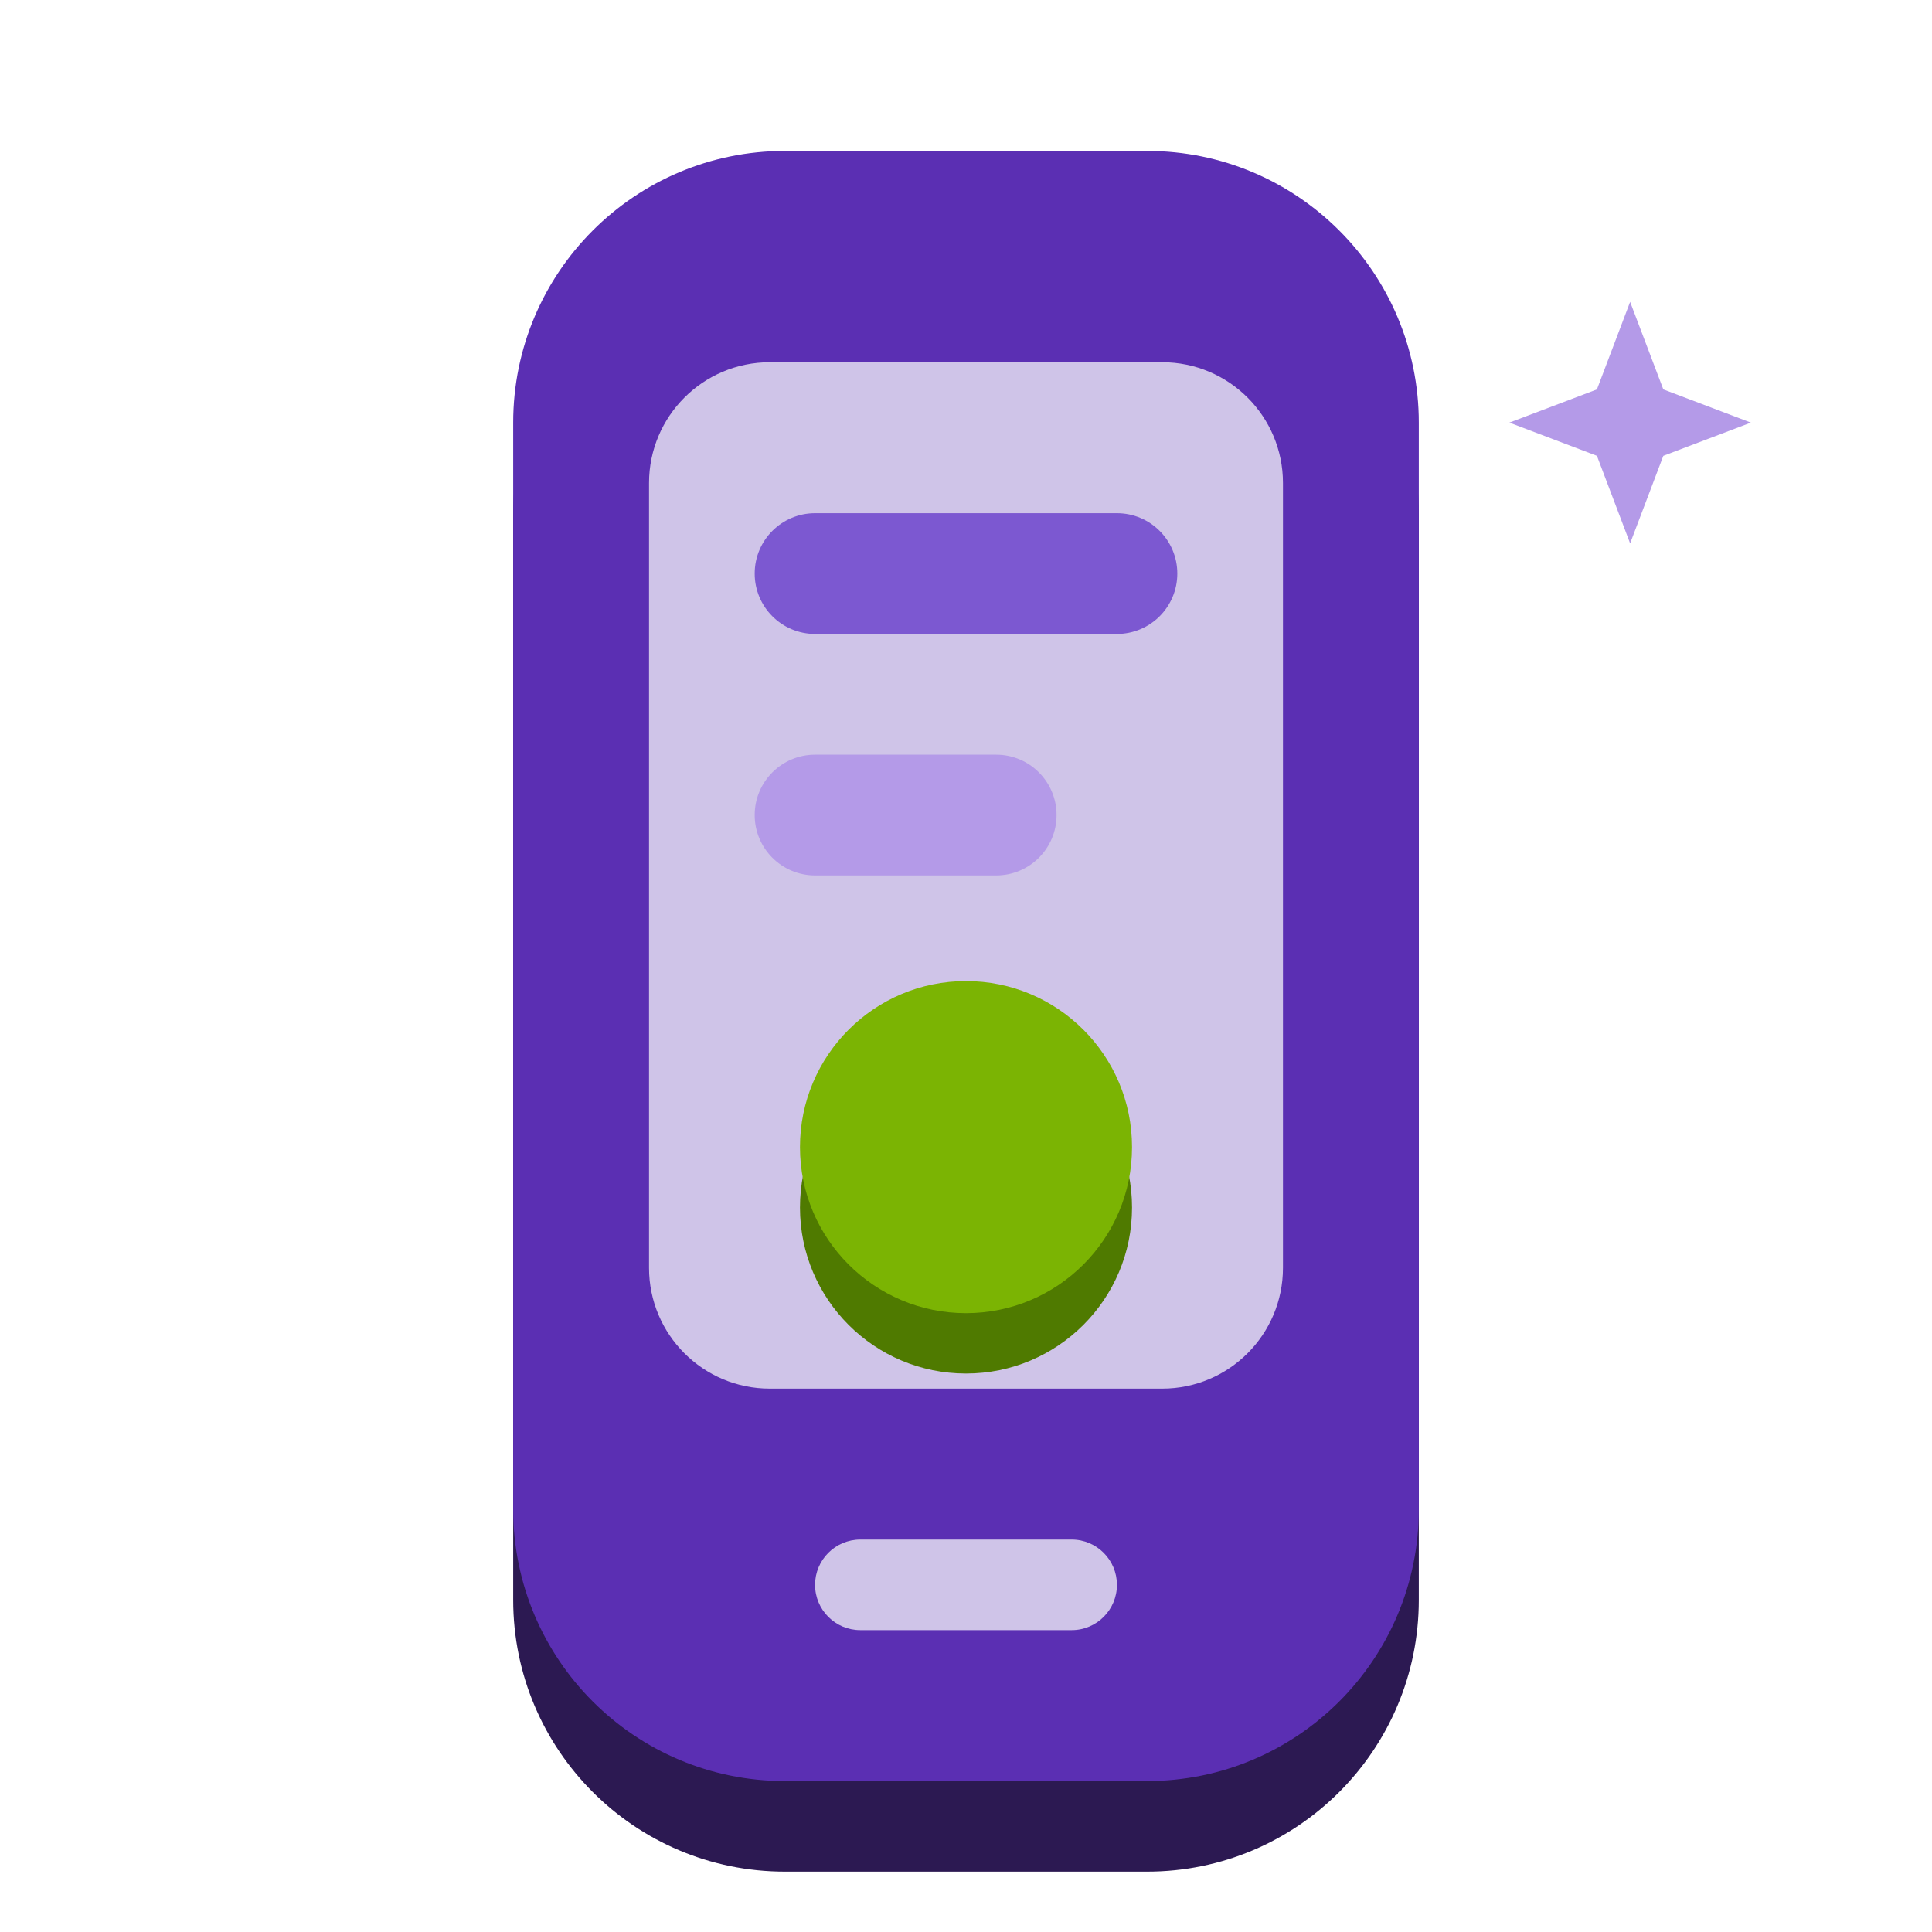
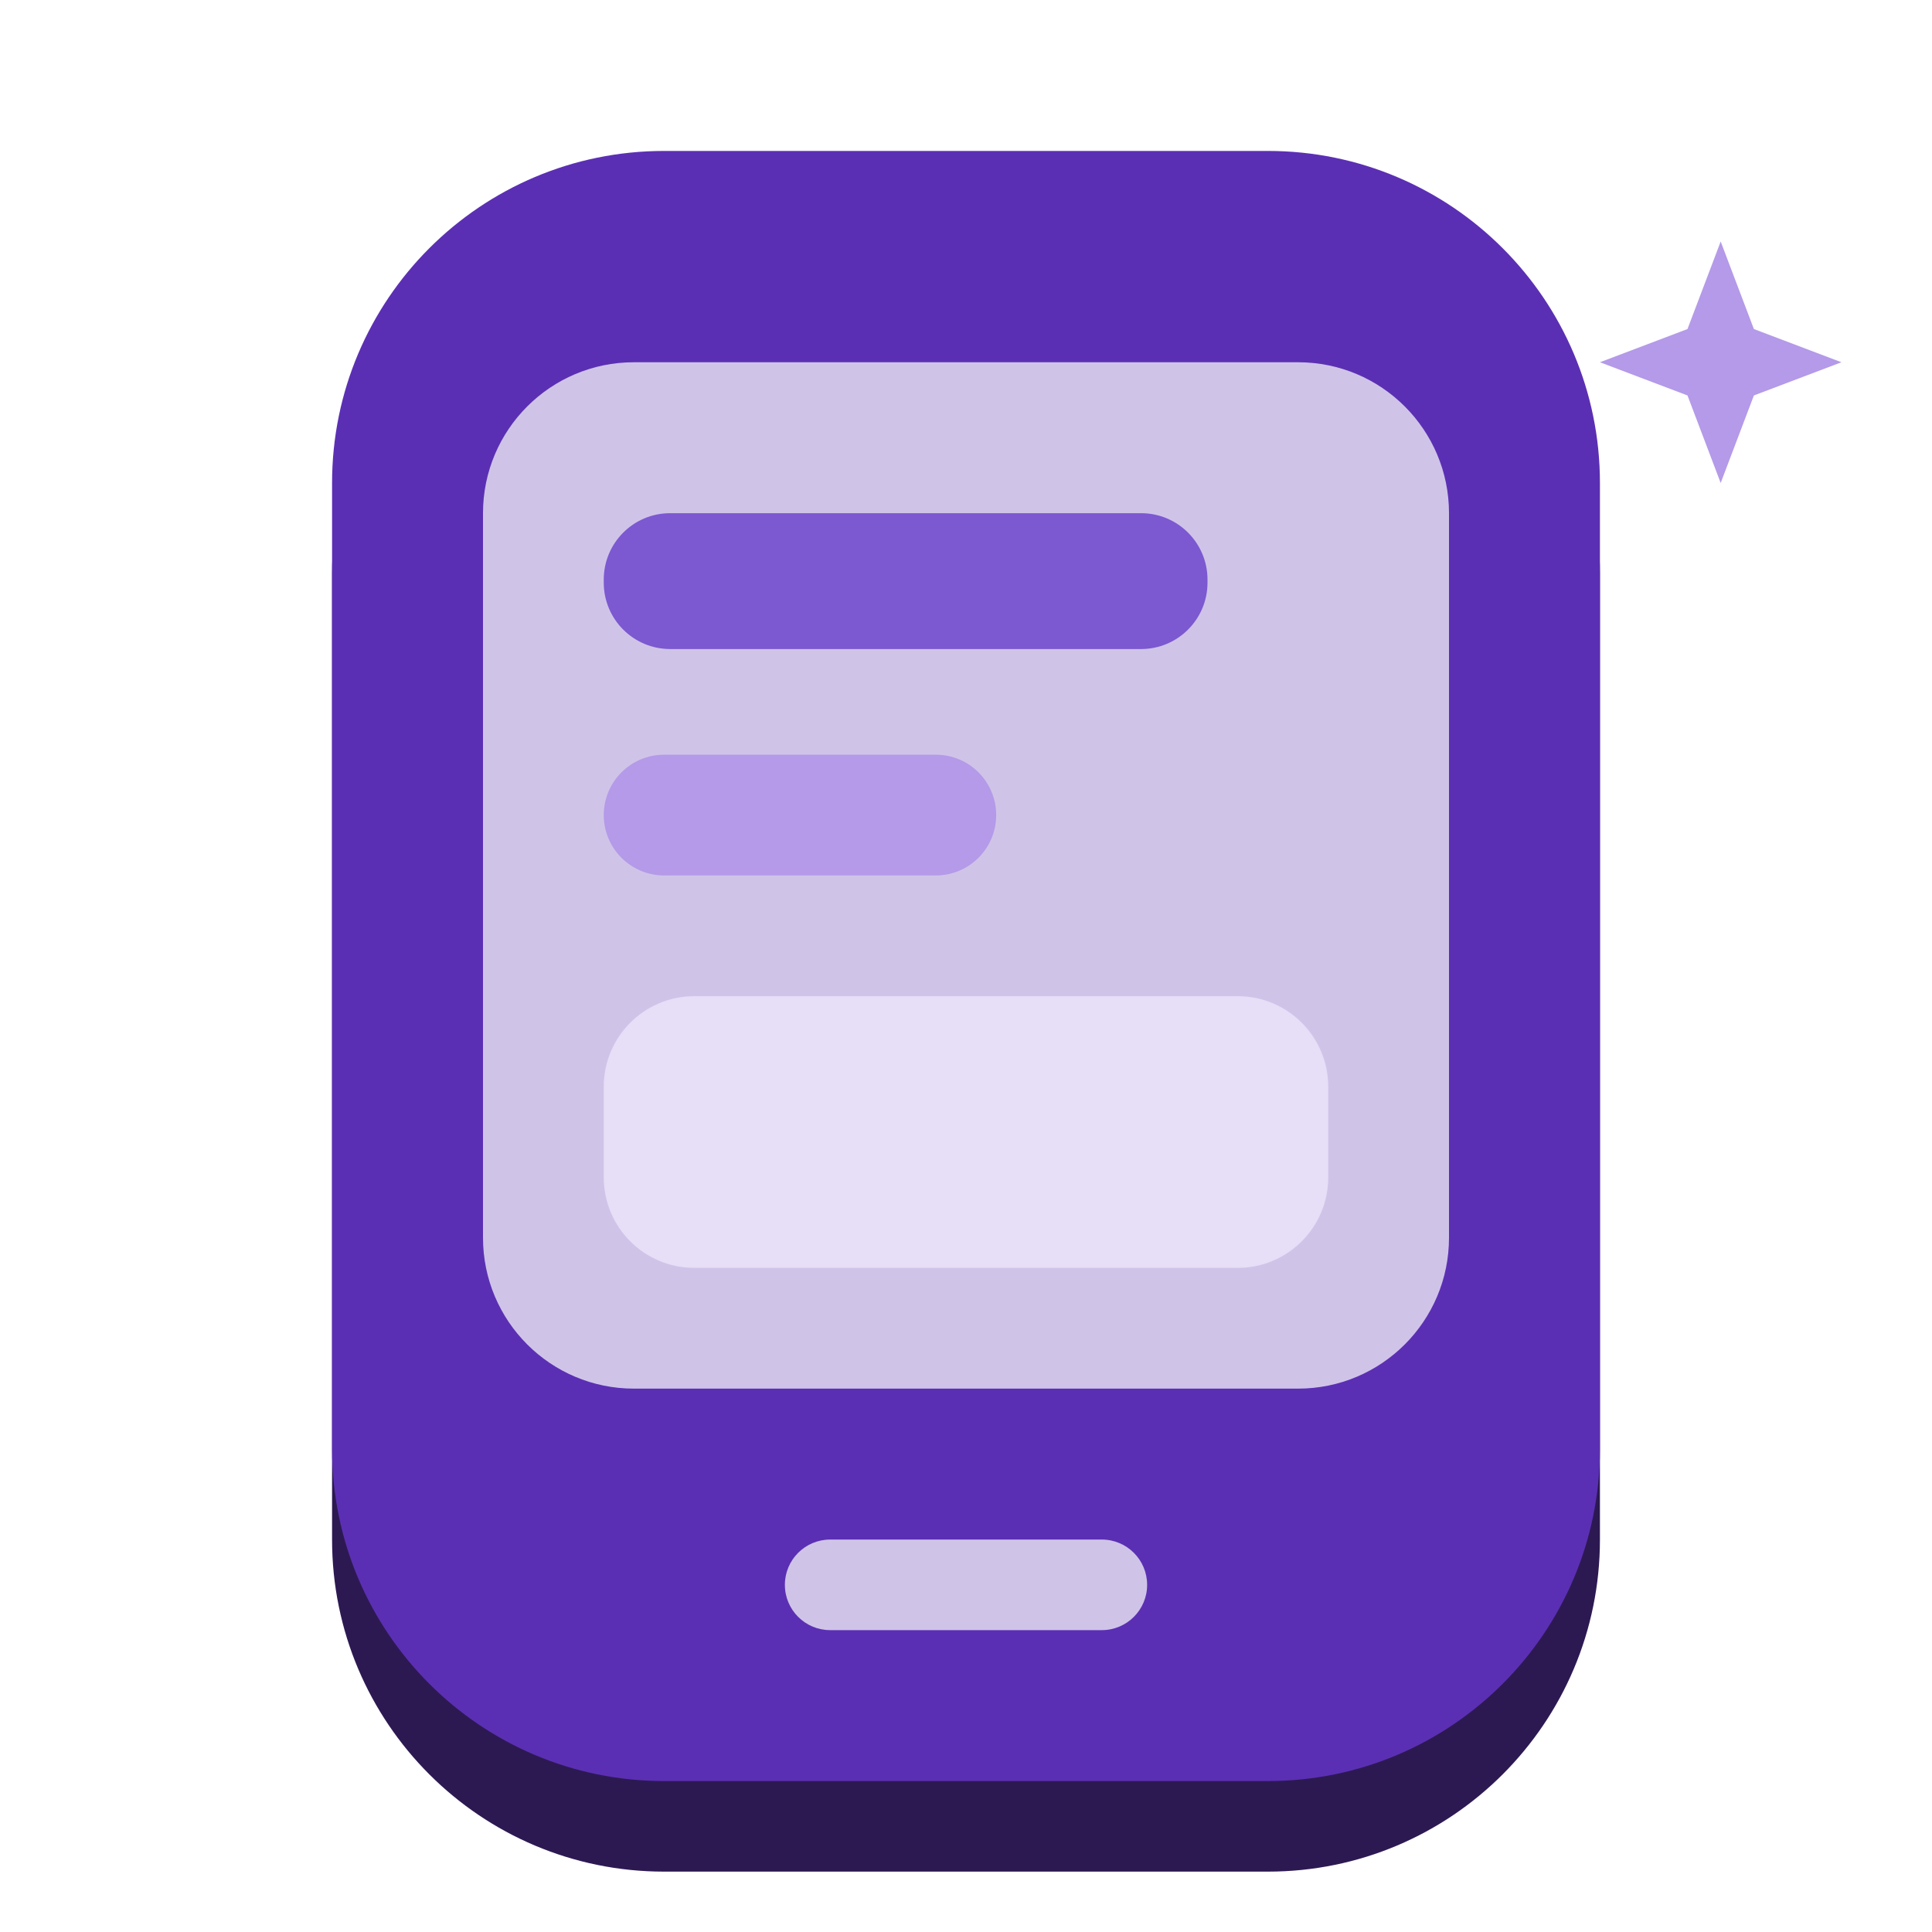
<svg xmlns="http://www.w3.org/2000/svg" viewBox="0 0 64 64">
  <g transform="translate(0 3)">
-     <rect x="17" y="5" width="30" height="54" rx="9" fill="#2C1952" />
+     <rect x="11" y="5" width="42" height="54" rx="11" fill="#2C1952" />
  </g>
-   <rect x="17" y="5" width="30" height="54" rx="9" fill="#5B2FB3" />
-   <rect x="21.5" y="12" width="21" height="34" rx="4" fill="#CFC4E8" />
-   <rect x="25" y="17" width="14" height="4" rx="2" fill="#7C58D1" />
-   <rect x="25" y="25" width="10" height="4" rx="2" fill="#B49AE8" />
-   <g transform="translate(0 2)">
-     <circle cx="32" cy="38" r="5.5" fill="#4F7A00" />
-   </g>
-   <circle cx="32" cy="38" r="5.5" fill="#7BB403" />
-   <rect x="27" y="51" width="10" height="3" rx="1.5" fill="#CFC4E8" />
-   <path d="M54 10 l1.1 2.9 2.9 1.1 -2.9 1.1 -1.1 2.9 -1.1 -2.9 -2.9 -1.1 2.9 -1.1 Z" fill="#B49AE8" />
+   <rect x="11" y="5" width="42" height="54" rx="11" fill="#5B2FB3" />
+   <rect x="16" y="12" width="32" height="34" rx="5" fill="#CFC4E8" />
+   <rect x="20" y="17" width="20" height="4.5" rx="2.2" fill="#7C58D1" />
+   <rect x="20" y="25" width="13" height="4" rx="2" fill="#B49AE8" />
+   <rect x="20" y="33" width="24" height="9" rx="3" fill="#E7DEF7" />
+   <rect x="26" y="51" width="12" height="3" rx="1.5" fill="#CFC4E8" />
+   <path d="M57 8 l1.1 2.9 2.9 1.1 -2.9 1.1 -1.1 2.9 -1.1 -2.9 -2.9 -1.1 2.9 -1.1 Z" fill="#B49AE8" />
</svg>
